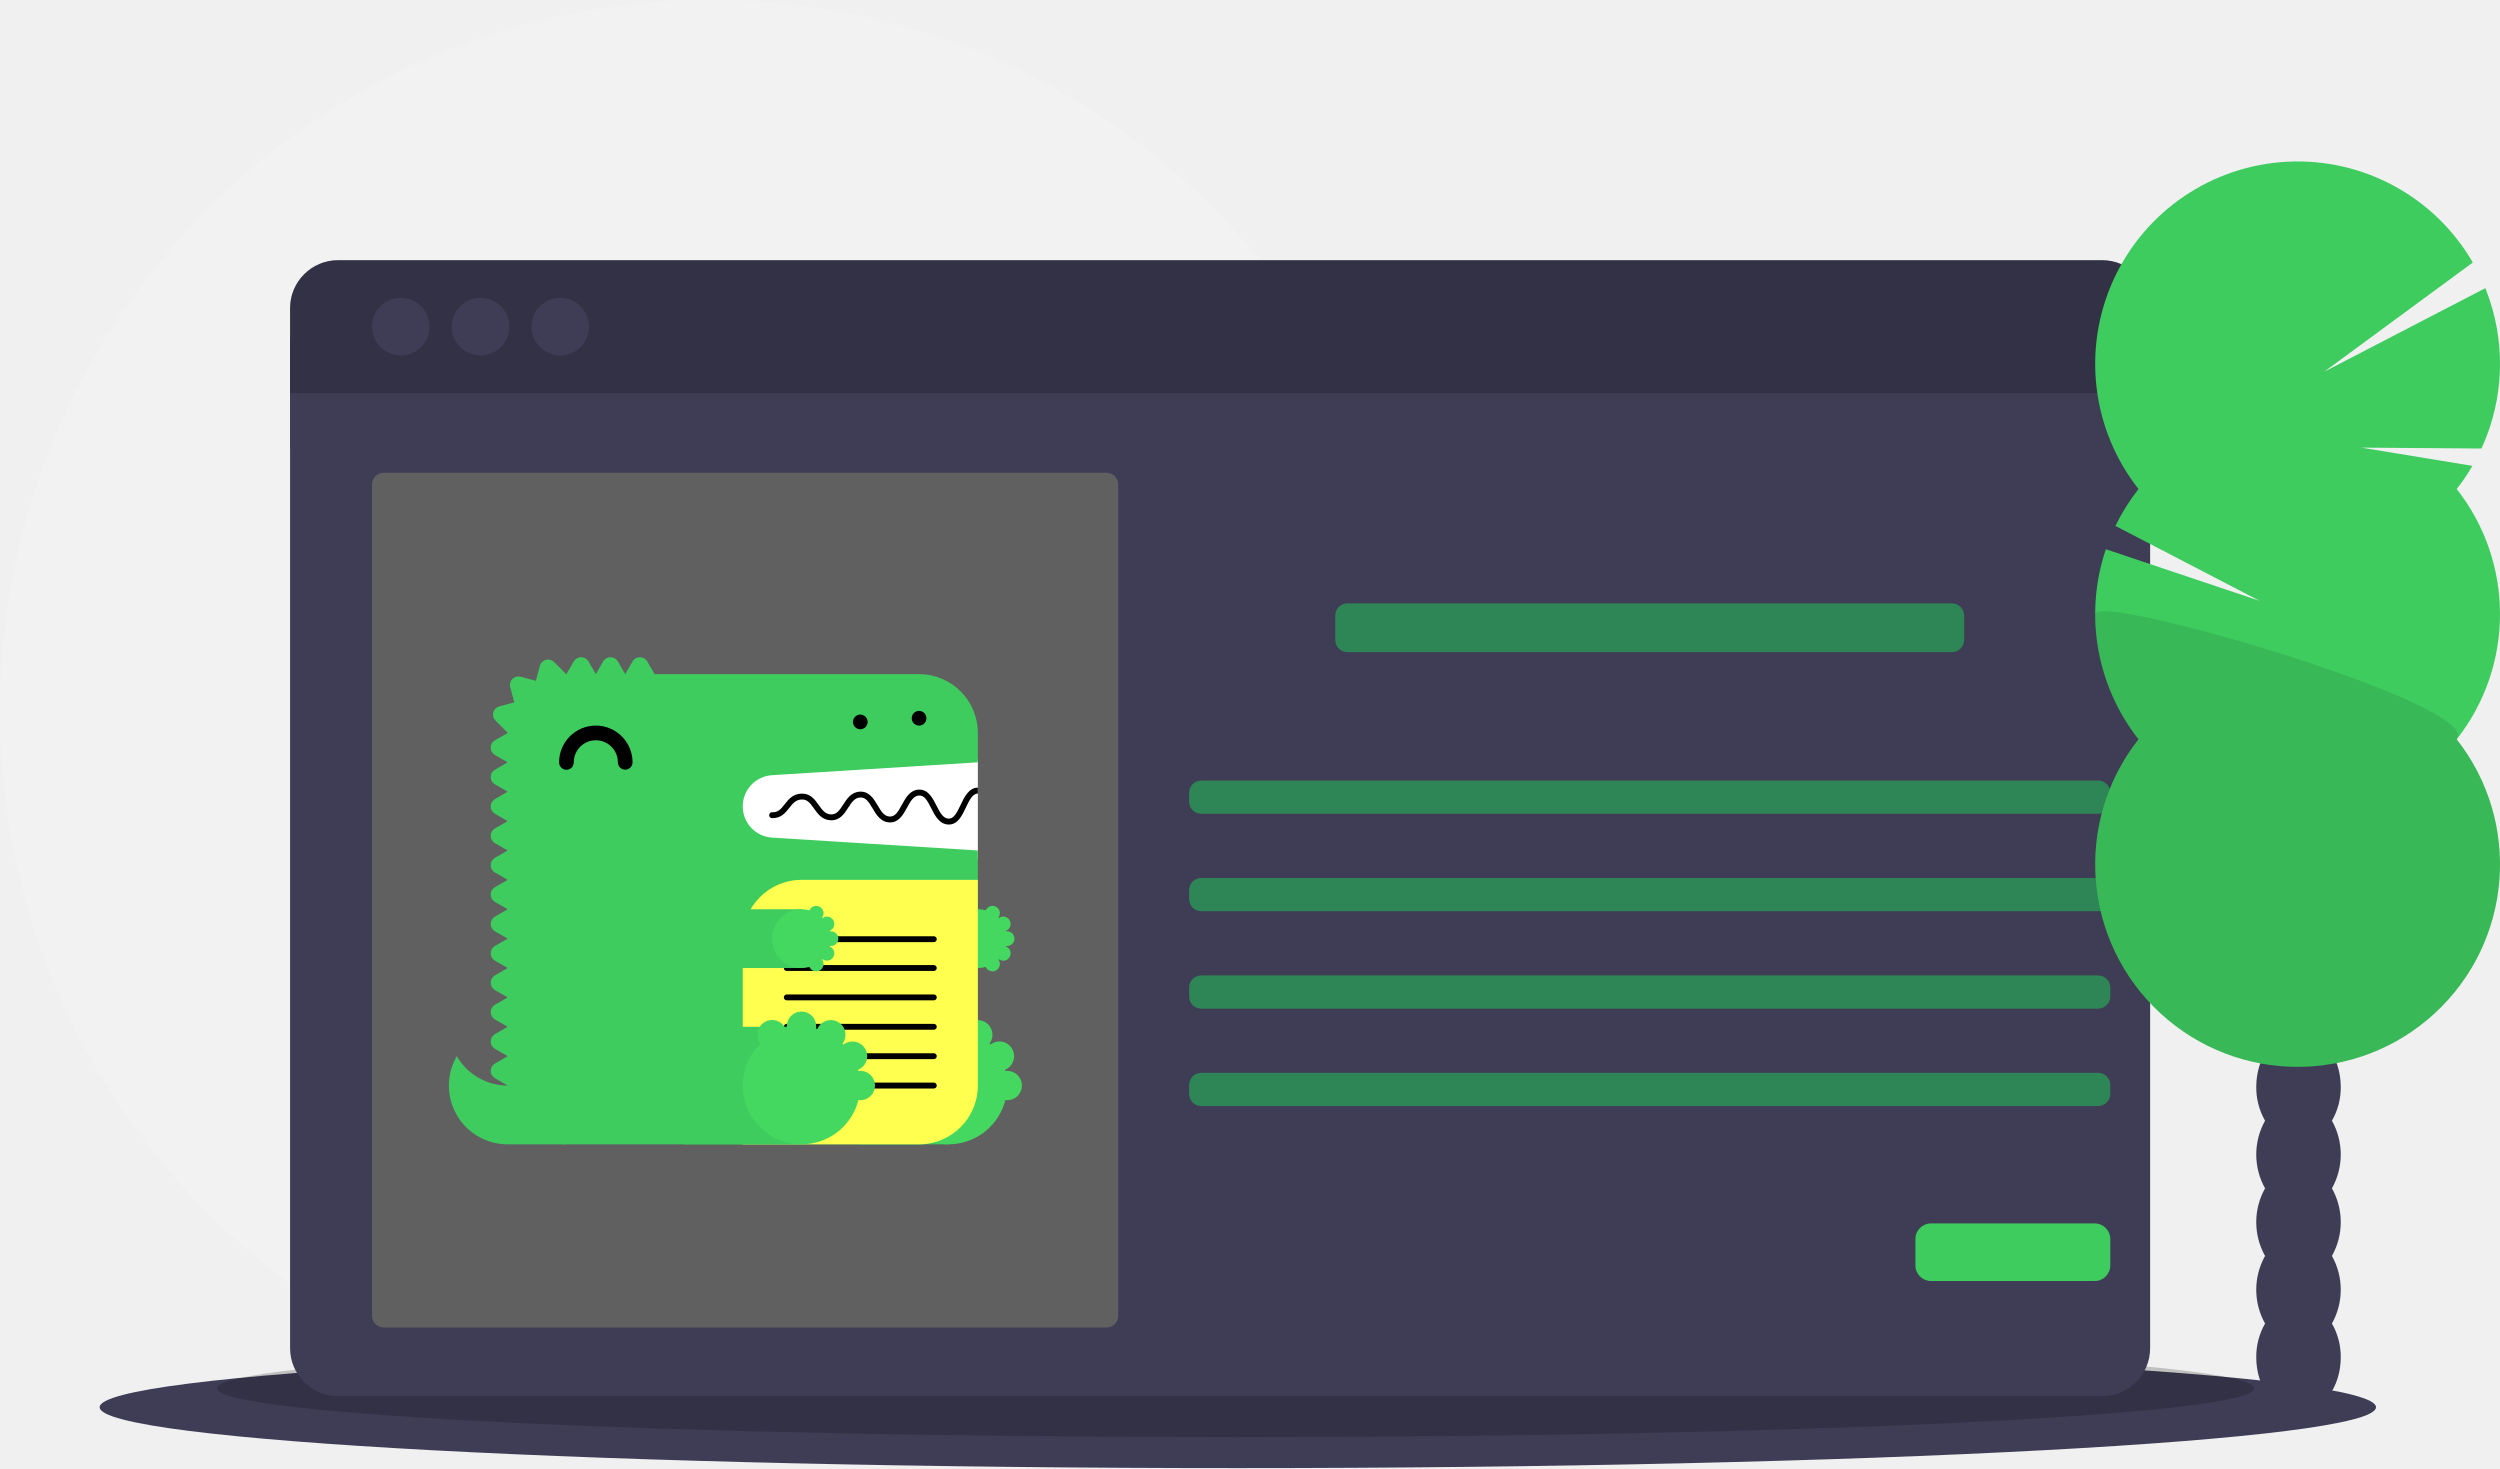
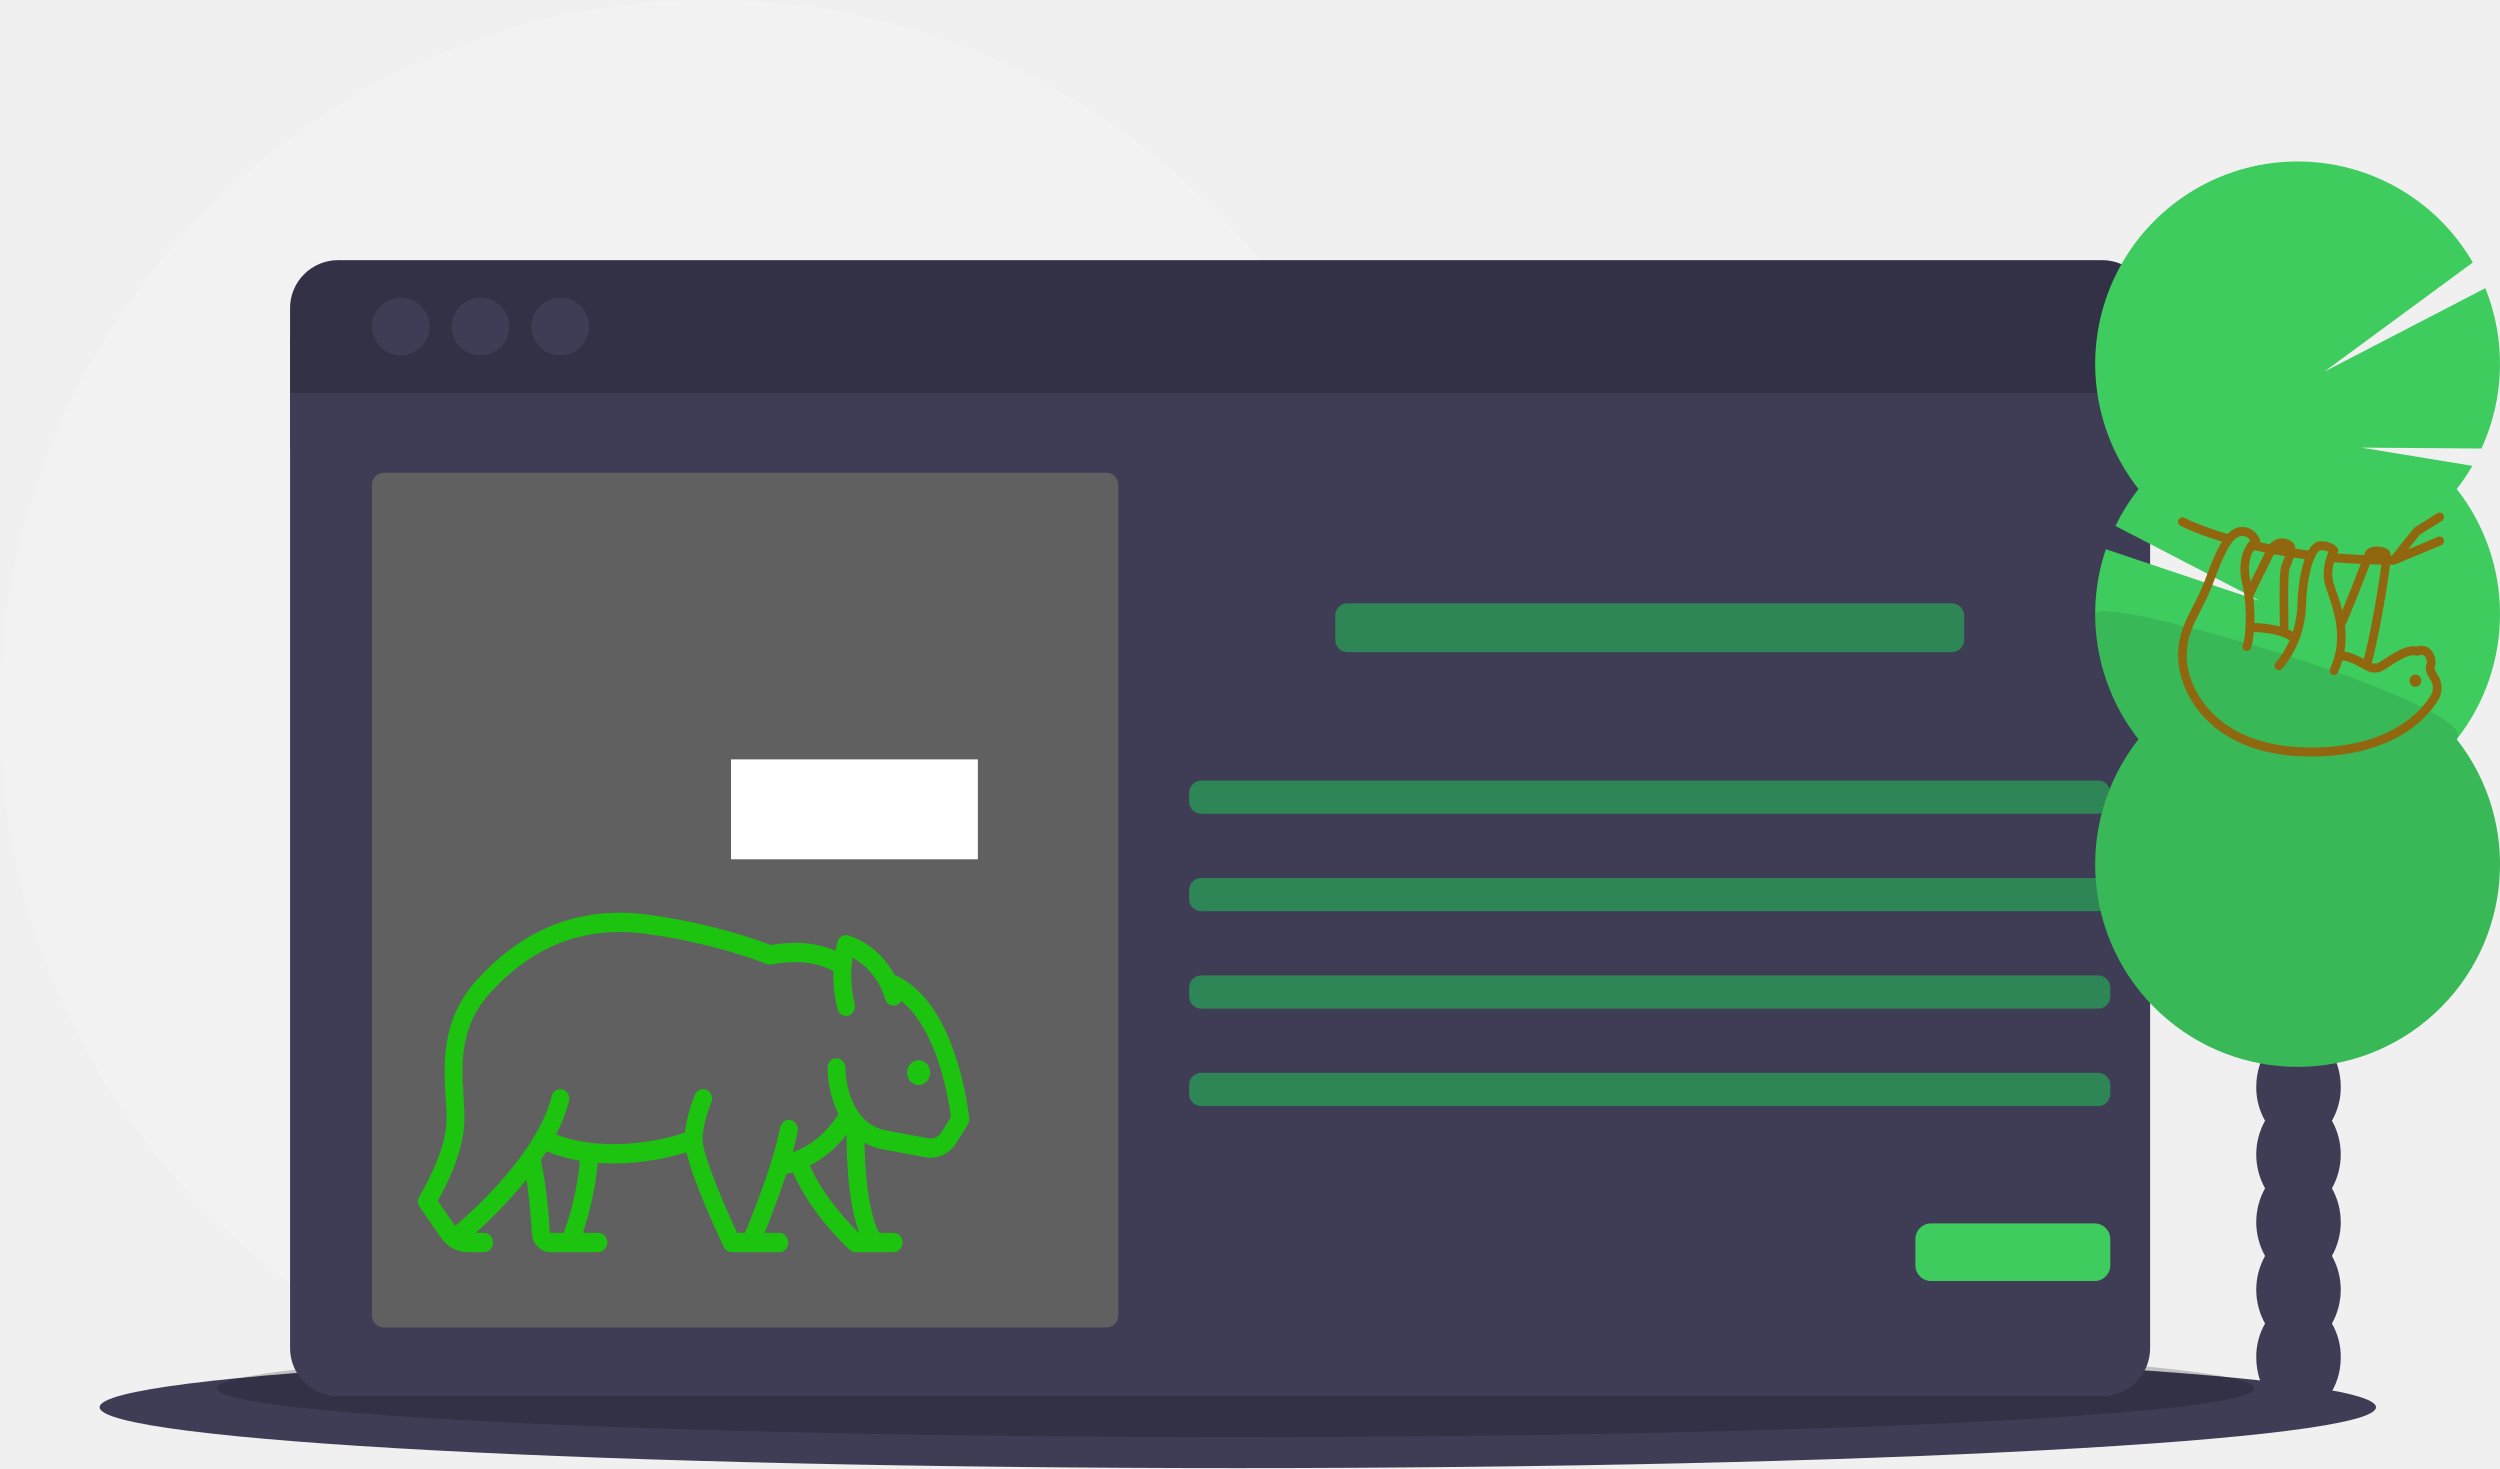
- <svg xmlns="http://www.w3.org/2000/svg" width="1129" height="663" viewBox="0 0 1129 663">
-   <circle cx="321" cy="321" r="321" fill="#f2f2f2" />
-   <ellipse cx="559" cy="635.5" rx="514" ry="27.5" fill="#3f3d56" />
-   <ellipse cx="558" cy="627" rx="460" ry="22" opacity="0.2" />
-   <rect x="131" y="152.5" width="840" height="50" fill="#3f3d56" />
-   <path d="M166.5,727.33A21.67,21.67,0,0,0,188.17,749H984.83A21.67,21.67,0,0,0,1006.5,727.33V296h-840Z" transform="translate(-35.5 -118.5)" fill="#3f3d56" />
-   <path d="M984.83,236H188.17A21.67,21.67,0,0,0,166.5,257.67V296h840V257.67A21.67,21.67,0,0,0,984.83,236Z" transform="translate(-35.5 -118.5)" fill="#3f3d56" />
-   <path d="M984.83,236H188.17A21.67,21.67,0,0,0,166.5,257.67V296h840V257.67A21.67,21.67,0,0,0,984.83,236Z" transform="translate(-35.5 -118.5)" opacity="0.2" />
-   <circle cx="181" cy="147.5" r="13" fill="#3f3d56" />
-   <circle cx="217" cy="147.5" r="13" fill="#3f3d56" />
-   <circle cx="253" cy="147.5" r="13" fill="#3f3d56" />
-   <rect x="168" y="213.5" width="337" height="386" rx="5.335" fill="#606060" />
-   <rect x="603" y="272.5" width="284" height="22" rx="5.476" fill="#2e8555" />
-   <rect x="537" y="352.5" width="416" height="15" rx="5.476" fill="#2e8555" />
-   <rect x="537" y="396.5" width="416" height="15" rx="5.476" fill="#2e8555" />
-   <rect x="537" y="440.5" width="416" height="15" rx="5.476" fill="#2e8555" />
-   <rect x="537" y="484.5" width="416" height="15" rx="5.476" fill="#2e8555" />
-   <rect x="865" y="552.5" width="88" height="26" rx="7.028" fill="#3ecc5f" />
-   <path d="M1088.603,624.616a30.114,30.114,0,0,0,3.983-15.266c0-13.797-8.544-24.981-19.083-24.981s-19.083,11.184-19.083,24.981a30.114,30.114,0,0,0,3.983,15.266,31.248,31.248,0,0,0,0,30.532,31.248,31.248,0,0,0,0,30.532,31.248,31.248,0,0,0,0,30.532,30.114,30.114,0,0,0-3.983,15.266c0,13.797,8.544,24.981,19.083,24.981s19.083-11.184,19.083-24.981a30.114,30.114,0,0,0-3.983-15.266,31.248,31.248,0,0,0,0-30.532,31.248,31.248,0,0,0,0-30.532,31.248,31.248,0,0,0,0-30.532Z" transform="translate(-35.5 -118.5)" fill="#3f3d56" />
-   <ellipse cx="1038.003" cy="460.318" rx="19.083" ry="24.981" fill="#3f3d56" />
-   <ellipse cx="1038.003" cy="429.786" rx="19.083" ry="24.981" fill="#3f3d56" />
-   <path d="M1144.939,339.345a91.611,91.611,0,0,0,7.107-10.461l-50.141-8.235,54.229.403a91.566,91.566,0,0,0,1.746-72.426l-72.754,37.741,67.097-49.321a91.413,91.413,0,1,0-150.971,102.298,91.458,91.458,0,0,0-10.425,16.669l65.087,33.814-69.4-23.292a91.46,91.46,0,0,0,14.738,85.837,91.406,91.406,0,1,0,143.689,0,91.418,91.418,0,0,0,0-113.029Z" transform="translate(-35.5 -118.5)" fill="#3ecc5f" fill-rule="evenodd" />
-   <path d="M981.688,395.859a91.013,91.013,0,0,0,19.561,56.514,91.406,91.406,0,1,0,143.689,0C1157.19,436.821,981.688,385.6,981.688,395.859Z" transform="translate(-35.5 -118.5)" opacity="0.1" />
-   <path d="M365.62,461.436H477.094v45.12H365.62Z" transform="translate(-35.5 -118.5)" fill="#fff" fill-rule="evenodd" />
-   <path d="M264.763,608.741a26.509,26.509,0,0,1-22.962-13.271,26.51,26.51,0,0,0,22.962,39.812H291.304V608.741Z" transform="translate(-35.5 -118.5)" fill="#3ecc5f" fill-rule="evenodd" />
-   <path d="M384.172,468.571l92.922-5.807V449.493a26.541,26.541,0,0,0-26.541-26.541H331.116l-3.318-5.746a3.83,3.83,0,0,0-6.635,0l-3.318,5.746-3.318-5.746a3.83,3.83,0,0,0-6.635,0l-3.318,5.746L301.257,417.205a3.83,3.83,0,0,0-6.635,0L291.304,422.951c-.029,0-.056.004-.086.004l-5.497-5.495a3.829,3.829,0,0,0-6.407,1.717l-1.817,6.773L270.607,424.103a3.83,3.83,0,0,0-4.691,4.693l1.845,6.891-6.771,1.814a3.832,3.832,0,0,0-1.72,6.41l5.497,5.497c0,.028-.004.056-.004.085l-5.746,3.318a3.83,3.83,0,0,0,0,6.635l5.746,3.318L259.016,466.081a3.83,3.83,0,0,0,0,6.635l5.746,3.318-5.746,3.318a3.83,3.83,0,0,0,0,6.635l5.746,3.318-5.746,3.318a3.83,3.83,0,0,0,0,6.635l5.746,3.318-5.746,3.318a3.83,3.83,0,0,0,0,6.635l5.746,3.318-5.746,3.318a3.83,3.83,0,0,0,0,6.635l5.746,3.318-5.746,3.318a3.83,3.83,0,0,0,0,6.635l5.746,3.318-5.746,3.318a3.83,3.83,0,0,0,0,6.635l5.746,3.318L259.016,558.976a3.83,3.83,0,0,0,0,6.635l5.746,3.318-5.746,3.318a3.83,3.83,0,0,0,0,6.635l5.746,3.318-5.746,3.318a3.83,3.83,0,0,0,0,6.635l5.746,3.318-5.746,3.318a3.83,3.83,0,0,0,0,6.635l5.746,3.318A26.541,26.541,0,0,0,291.304,635.283H450.553A26.541,26.541,0,0,0,477.094,608.741V502.575l-92.922-5.807a14.126,14.126,0,0,1,0-28.198" transform="translate(-35.5 -118.5)" fill="#3ecc5f" fill-rule="evenodd" />
-   <path d="M424.011,635.283h39.812V582.2H424.011Z" transform="translate(-35.5 -118.5)" fill="#3ecc5f" fill-rule="evenodd" />
-   <path d="M490.365,602.106a6.602,6.602,0,0,0-.848.085c-.05-.199-.098-.399-.154-.599A6.627,6.627,0,1,0,482.806,590.21q-.22-.225-.445-.446a6.624,6.624,0,1,0-11.397-6.564c-.196-.056-.394-.102-.591-.153a6.64,6.64,0,1,0-13.101,0c-.196.05-.394.097-.591.153a6.628,6.628,0,1,0-11.397,6.564,26.528,26.528,0,1,0,44.231,25.528,6.621,6.621,0,1,0,.848-13.186" transform="translate(-35.5 -118.5)" fill="#44d860" fill-rule="evenodd" />
-   <path d="M437.282,555.658H477.094V529.117H437.282Z" transform="translate(-35.5 -118.5)" fill="#3ecc5f" fill-rule="evenodd" />
-   <path d="M490.365,545.705a3.318,3.318,0,0,0,0-6.635,3.411,3.411,0,0,0-.423.042c-.027-.1-.049-.199-.077-.299a3.319,3.319,0,0,0-1.278-6.379,3.282,3.282,0,0,0-2.001.687q-.109-.113-.223-.223a3.282,3.282,0,0,0,.671-1.983,3.318,3.318,0,0,0-6.37-1.299,13.271,13.271,0,1,0,0,25.541,3.318,3.318,0,0,0,6.37-1.299,3.282,3.282,0,0,0-.671-1.983q.113-.109.223-.223a3.282,3.282,0,0,0,2.001.687,3.318,3.318,0,0,0,1.278-6.379c.028-.098.05-.199.077-.299a3.413,3.413,0,0,0,.423.042" transform="translate(-35.5 -118.5)" fill="#44d860" fill-rule="evenodd" />
-   <path d="M317.845,466.081a3.318,3.318,0,0,1-3.318-3.318,9.953,9.953,0,1,0-19.906,0,3.318,3.318,0,1,1-6.635,0,16.588,16.588,0,1,1,33.177,0,3.318,3.318,0,0,1-3.318,3.318" transform="translate(-35.5 -118.5)" fill-rule="evenodd" />
-   <path d="M370.928,635.283h79.624A26.541,26.541,0,0,0,477.094,608.741v-92.895H397.47a26.541,26.541,0,0,0-26.541,26.541Z" transform="translate(-35.5 -118.5)" fill="#ffff50" fill-rule="evenodd" />
-   <path d="M457.214,556.985H390.808a1.327,1.327,0,0,1,0-2.654h66.407a1.327,1.327,0,0,1,0,2.654m0,26.541H390.808a1.327,1.327,0,1,1,0-2.654h66.407a1.327,1.327,0,0,1,0,2.654m0,26.541H390.808a1.327,1.327,0,1,1,0-2.654h66.407a1.327,1.327,0,0,1,0,2.654m0-66.107H390.808a1.327,1.327,0,0,1,0-2.654h66.407a1.327,1.327,0,0,1,0,2.654m0,26.295H390.808a1.327,1.327,0,0,1,0-2.654h66.407a1.327,1.327,0,0,1,0,2.654m0,26.541H390.808a1.327,1.327,0,0,1,0-2.654h66.407a1.327,1.327,0,0,1,0,2.654M477.094,474.191c-.016,0-.029-.008-.045-.007-4.101.139-6.041,4.241-7.753,7.86-1.786,3.782-3.168,6.241-5.432,6.167-2.507-.09-3.94-2.922-5.458-5.919-1.744-3.442-3.734-7.347-7.913-7.201-4.042.138-5.989,3.708-7.706,6.857-1.827,3.355-3.071,5.395-5.469,5.3-2.557-.093-3.916-2.395-5.489-5.06-1.753-2.967-3.78-6.304-7.878-6.189-3.973.137-5.925,3.165-7.648,5.839-1.822,2.827-3.099,4.549-5.527,4.447-2.618-.093-3.971-2.004-5.535-4.216-1.757-2.486-3.737-5.299-7.823-5.162-3.886.133-5.838,2.614-7.559,4.801-1.635,2.076-2.912,3.718-5.612,3.615a1.328,1.328,0,1,0-.096,2.654c4.004.134,6.032-2.389,7.793-4.628,1.562-1.985,2.91-3.699,5.564-3.789,2.556-.109,3.754,1.48,5.567,4.041,1.721,2.434,3.675,5.194,7.605,5.336,4.118.138,6.099-2.939,7.854-5.663,1.569-2.434,2.922-4.535,5.507-4.624,2.379-.089,3.675,1.792,5.501,4.885,1.721,2.916,3.671,6.219,7.68,6.365,4.147.143,6.15-3.477,7.895-6.682,1.512-2.771,2.938-5.388,5.466-5.476,2.379-.056,3.62,2.117,5.456,5.746,1.715,3.388,3.659,7.226,7.73,7.373l.224.004c4.066,0,5.996-4.081,7.704-7.689,1.512-3.198,2.942-6.211,5.397-6.334Z" transform="translate(-35.5 -118.5)" fill-rule="evenodd" />
-   <path d="M344.387,635.283h53.083V582.2H344.387Z" transform="translate(-35.5 -118.5)" fill="#3ecc5f" fill-rule="evenodd" />
-   <path d="M424.011,602.106a6.602,6.602,0,0,0-.848.085c-.05-.199-.098-.399-.154-.599A6.627,6.627,0,1,0,416.452,590.21q-.22-.225-.445-.446a6.624,6.624,0,1,0-11.397-6.564c-.196-.056-.394-.102-.591-.153a6.64,6.64,0,1,0-13.101,0c-.196.05-.394.097-.591.153a6.628,6.628,0,1,0-11.397,6.564,26.528,26.528,0,1,0,44.231,25.528,6.621,6.621,0,1,0,.848-13.186" transform="translate(-35.5 -118.5)" fill="#44d860" fill-rule="evenodd" />
-   <path d="M344.387,555.658h53.083V529.117H344.387Z" transform="translate(-35.5 -118.5)" fill="#3ecc5f" fill-rule="evenodd" />
-   <path d="M410.74,545.705a3.318,3.318,0,1,0,0-6.635,3.411,3.411,0,0,0-.423.042c-.027-.1-.049-.199-.077-.299a3.319,3.319,0,0,0-1.278-6.379,3.282,3.282,0,0,0-2.001.687q-.109-.113-.223-.223a3.282,3.282,0,0,0,.671-1.983,3.318,3.318,0,0,0-6.37-1.299,13.271,13.271,0,1,0,0,25.541,3.318,3.318,0,0,0,6.37-1.299,3.282,3.282,0,0,0-.671-1.983q.113-.109.223-.223a3.282,3.282,0,0,0,2.001.687,3.318,3.318,0,0,0,1.278-6.379c.028-.098.05-.199.077-.299a3.413,3.413,0,0,0,.423.042" transform="translate(-35.5 -118.5)" fill="#44d860" fill-rule="evenodd" />
-   <path d="M424.011,447.834a3.603,3.603,0,0,1-.65-.066,3.344,3.344,0,0,1-.624-.186,3.447,3.447,0,0,1-.572-.305,5.027,5.027,0,0,1-.504-.411,3.887,3.887,0,0,1-.41-.504,3.275,3.275,0,0,1-.557-1.845,3.602,3.602,0,0,1,.066-.65,3.826,3.826,0,0,1,.184-.624,3.489,3.489,0,0,1,.307-.571,3.197,3.197,0,0,1,.914-.916,3.447,3.447,0,0,1,.572-.305,3.344,3.344,0,0,1,.624-.186,3.069,3.069,0,0,1,1.301,0,3.223,3.223,0,0,1,1.194.491,5.028,5.028,0,0,1,.504.411,4.88,4.88,0,0,1,.411.504,3.382,3.382,0,0,1,.305.571,3.478,3.478,0,0,1,.252,1.274A3.364,3.364,0,0,1,426.36,446.865a5.027,5.027,0,0,1-.504.411,3.306,3.306,0,0,1-1.845.557m26.541-1.659a3.388,3.388,0,0,1-2.35-.969,5.042,5.042,0,0,1-.41-.504,3.275,3.275,0,0,1-.557-1.845,3.387,3.387,0,0,1,.967-2.349,5.026,5.026,0,0,1,.504-.411,3.447,3.447,0,0,1,.572-.305,3.343,3.343,0,0,1,.624-.186,3.07,3.07,0,0,1,1.301,0,3.224,3.224,0,0,1,1.194.491,5.026,5.026,0,0,1,.504.411,3.388,3.388,0,0,1,.969,2.349,3.726,3.726,0,0,1-.066.65,3.374,3.374,0,0,1-.186.624,4.715,4.715,0,0,1-.305.571,4.88,4.88,0,0,1-.411.504,5.026,5.026,0,0,1-.504.411,3.305,3.305,0,0,1-1.845.557" transform="translate(-35.5 -118.5)" fill-rule="evenodd" />
+ <svg xmlns="http://www.w3.org/2000/svg" width="1129" height="663" viewBox="0 0 1129 663" version="1.1" id="svg5985">
+   <defs id="defs5989" />
+   <circle cx="321" cy="321" r="321" fill="#f2f2f2" id="circle5911" />
+   <ellipse cx="559" cy="635.5" rx="514" ry="27.5" fill="#3f3d56" id="ellipse5913" />
+   <ellipse cx="558" cy="627" rx="460" ry="22" opacity="0.2" id="ellipse5915" />
+   <rect x="131" y="152.5" width="840" height="50" fill="#3f3d56" id="rect5917" />
+   <path d="M166.5,727.33A21.67,21.67,0,0,0,188.17,749H984.83A21.67,21.67,0,0,0,1006.5,727.33V296h-840Z" transform="translate(-35.5 -118.5)" fill="#3f3d56" id="path5919" />
+   <path d="M984.83,236H188.17A21.67,21.67,0,0,0,166.5,257.67V296h840V257.67A21.67,21.67,0,0,0,984.83,236Z" transform="translate(-35.5 -118.5)" fill="#3f3d56" id="path5921" />
+   <path d="M984.83,236H188.17A21.67,21.67,0,0,0,166.5,257.67V296h840V257.67A21.67,21.67,0,0,0,984.83,236Z" transform="translate(-35.5 -118.5)" opacity="0.2" id="path5923" />
+   <circle cx="181" cy="147.5" r="13" fill="#3f3d56" id="circle5925" />
+   <circle cx="217" cy="147.5" r="13" fill="#3f3d56" id="circle5927" />
+   <circle cx="253" cy="147.5" r="13" fill="#3f3d56" id="circle5929" />
+   <rect x="168" y="213.5" width="337" height="386" rx="5.335" fill="#606060" id="rect5931" />
+   <rect x="603" y="272.5" width="284" height="22" rx="5.476" fill="#2e8555" id="rect5933" />
+   <rect x="537" y="352.5" width="416" height="15" rx="5.476" fill="#2e8555" id="rect5935" />
+   <rect x="537" y="396.5" width="416" height="15" rx="5.476" fill="#2e8555" id="rect5937" />
+   <rect x="537" y="440.5" width="416" height="15" rx="5.476" fill="#2e8555" id="rect5939" />
+   <rect x="537" y="484.5" width="416" height="15" rx="5.476" fill="#2e8555" id="rect5941" />
+   <rect x="865" y="552.5" width="88" height="26" rx="7.028" fill="#3ecc5f" id="rect5943" />
+   <path d="M1088.603,624.616a30.114,30.114,0,0,0,3.983-15.266c0-13.797-8.544-24.981-19.083-24.981s-19.083,11.184-19.083,24.981a30.114,30.114,0,0,0,3.983,15.266,31.248,31.248,0,0,0,0,30.532,31.248,31.248,0,0,0,0,30.532,31.248,31.248,0,0,0,0,30.532,30.114,30.114,0,0,0-3.983,15.266c0,13.797,8.544,24.981,19.083,24.981s19.083-11.184,19.083-24.981a30.114,30.114,0,0,0-3.983-15.266,31.248,31.248,0,0,0,0-30.532,31.248,31.248,0,0,0,0-30.532,31.248,31.248,0,0,0,0-30.532Z" transform="translate(-35.5 -118.5)" fill="#3f3d56" id="path5945" />
+   <ellipse cx="1038.003" cy="460.318" rx="19.083" ry="24.981" fill="#3f3d56" id="ellipse5947" />
+   <ellipse cx="1038.003" cy="429.786" rx="19.083" ry="24.981" fill="#3f3d56" id="ellipse5949" />
+   <path d="M1144.939,339.345a91.611,91.611,0,0,0,7.107-10.461l-50.141-8.235,54.229.403a91.566,91.566,0,0,0,1.746-72.426l-72.754,37.741,67.097-49.321a91.413,91.413,0,1,0-150.971,102.298,91.458,91.458,0,0,0-10.425,16.669l65.087,33.814-69.4-23.292a91.46,91.46,0,0,0,14.738,85.837,91.406,91.406,0,1,0,143.689,0,91.418,91.418,0,0,0,0-113.029Z" transform="translate(-35.5 -118.5)" fill="#3ecc5f" fill-rule="evenodd" id="path5951" />
+   <path d="M981.688,395.859a91.013,91.013,0,0,0,19.561,56.514,91.406,91.406,0,1,0,143.689,0C1157.19,436.821,981.688,385.6,981.688,395.859Z" transform="translate(-35.5 -118.5)" opacity="0.1" id="path5953" />
+   <path d="M365.62,461.436H477.094v45.12H365.62Z" transform="translate(-35.5 -118.5)" fill="#fff" fill-rule="evenodd" id="path5955" />
+   <path d="m 264.763,608.741 a 26.509,26.509 0 0 1 -22.962,-13.271 26.51,26.51 0 0 0 22.962,39.812 H 291.304 v -26.541 z" transform="translate(-35.5,-118.5)" fill="#3ecc5f" fill-rule="evenodd" id="path5957" style="display:none" />
+   <path d="m 384.172,468.571 92.922,-5.807 V 449.493 A 26.541,26.541 0 0 0 450.553,422.951 H 331.116 l -3.318,-5.746 a 3.83,3.83 0 0 0 -6.635,0 l -3.318,5.746 -3.318,-5.746 a 3.83,3.83 0 0 0 -6.635,0 l -3.318,5.746 -3.318,-5.746 a 3.83,3.83 0 0 0 -6.635,0 l -3.318,5.746 c -0.029,0 -0.056,0.004 -0.086,0.004 l -5.497,-5.495 a 3.829,3.829 0 0 0 -6.407,1.717 l -1.817,6.773 -6.89,-1.847 a 3.83,3.83 0 0 0 -4.691,4.693 l 1.845,6.891 -6.771,1.814 a 3.832,3.832 0 0 0 -1.72,6.41 l 5.497,5.497 c 0,0.028 -0.004,0.056 -0.004,0.085 l -5.746,3.318 a 3.83,3.83 0 0 0 0,6.635 l 5.746,3.318 -5.746,3.318 a 3.83,3.83 0 0 0 0,6.635 l 5.746,3.318 -5.746,3.318 a 3.83,3.83 0 0 0 0,6.635 l 5.746,3.318 -5.746,3.318 a 3.83,3.83 0 0 0 0,6.635 l 5.746,3.318 -5.746,3.318 a 3.83,3.83 0 0 0 0,6.635 l 5.746,3.318 -5.746,3.318 a 3.83,3.83 0 0 0 0,6.635 l 5.746,3.318 -5.746,3.318 a 3.83,3.83 0 0 0 0,6.635 l 5.746,3.318 -5.746,3.318 a 3.83,3.83 0 0 0 0,6.635 l 5.746,3.318 -5.746,3.318 a 3.83,3.83 0 0 0 0,6.635 l 5.746,3.318 -5.746,3.318 a 3.83,3.83 0 0 0 0,6.635 l 5.746,3.318 -5.746,3.318 a 3.83,3.83 0 0 0 0,6.635 l 5.746,3.318 -5.746,3.318 a 3.83,3.83 0 0 0 0,6.635 l 5.746,3.318 a 26.541,26.541 0 0 0 26.541,26.541 H 450.553 A 26.541,26.541 0 0 0 477.094,608.741 V 502.575 l -92.922,-5.807 a 14.126,14.126 0 0 1 0,-28.198" transform="translate(-35.5,-118.5)" fill="#3ecc5f" fill-rule="evenodd" id="path5959" style="display:none" />
+   <path d="m 424.011,635.283 h 39.812 v -53.083 h -39.812 z" transform="translate(-35.5,-118.5)" fill="#3ecc5f" fill-rule="evenodd" id="path5961" style="display:none" />
+   <path d="m 490.365,602.106 a 6.602,6.602 0 0 0 -0.848,0.085 c -0.05,-0.199 -0.098,-0.399 -0.154,-0.599 A 6.627,6.627 0 1 0 482.806,590.21 q -0.22,-0.225 -0.445,-0.446 a 6.624,6.624 0 1 0 -11.397,-6.564 c -0.196,-0.056 -0.394,-0.102 -0.591,-0.153 a 6.64,6.64 0 1 0 -13.101,0 c -0.196,0.05 -0.394,0.097 -0.591,0.153 a 6.628,6.628 0 1 0 -11.397,6.564 26.528,26.528 0 1 0 44.231,25.528 6.621,6.621 0 1 0 0.848,-13.186" transform="translate(-35.5,-118.5)" fill="#44d860" fill-rule="evenodd" id="path5963" style="display:none" />
+   <path d="M 437.282,555.658 H 477.094 v -26.541 h -39.812 z" transform="translate(-35.5,-118.5)" fill="#3ecc5f" fill-rule="evenodd" id="path5965" style="display:none" />
+   <path d="m 490.365,545.705 a 3.318,3.318 0 0 0 0,-6.635 3.411,3.411 0 0 0 -0.423,0.043 c -0.026,-0.1 -0.049,-0.199 -0.077,-0.299 a 3.319,3.319 0 0 0 -1.278,-6.379 3.282,3.282 0 0 0 -2.001,0.687 q -0.109,-0.113 -0.223,-0.223 a 3.282,3.282 0 0 0 0.671,-1.983 3.318,3.318 0 0 0 -6.37,-1.299 13.271,13.271 0 1 0 0,25.541 3.318,3.318 0 0 0 6.37,-1.299 3.282,3.282 0 0 0 -0.671,-1.983 q 0.113,-0.109 0.223,-0.223 a 3.282,3.282 0 0 0 2.001,0.687 3.318,3.318 0 0 0 1.278,-6.379 c 0.028,-0.098 0.05,-0.199 0.077,-0.299 a 3.413,3.413 0 0 0 0.423,0.043" transform="translate(-35.5,-118.5)" fill="#44d860" fill-rule="evenodd" id="path5967" style="display:none" />
+   <path d="m 317.845,466.081 a 3.318,3.318 0 0 1 -3.318,-3.318 9.953,9.953 0 1 0 -19.906,0 3.318,3.318 0 1 1 -6.635,0 16.588,16.588 0 1 1 33.177,0 3.318,3.318 0 0 1 -3.318,3.318" transform="translate(-35.5,-118.5)" fill-rule="evenodd" id="path5969" style="display:none" />
+   <path d="m 370.928,635.283 h 79.624 A 26.541,26.541 0 0 0 477.094,608.741 v -92.895 h -79.624 a 26.541,26.541 0 0 0 -26.541,26.541 z" transform="translate(-35.5,-118.5)" fill="#ffff50" fill-rule="evenodd" id="path5971" style="display:none" />
+   <path d="m 457.214,556.985 h -66.407 a 1.327,1.327 0 0 1 0,-2.654 h 66.407 a 1.327,1.327 0 0 1 0,2.654 m 0,26.541 h -66.407 a 1.327,1.327 0 1 1 0,-2.654 h 66.407 a 1.327,1.327 0 0 1 0,2.654 m 0,26.541 h -66.407 a 1.327,1.327 0 1 1 0,-2.654 h 66.407 a 1.327,1.327 0 0 1 0,2.654 m 0,-66.107 h -66.407 a 1.327,1.327 0 0 1 0,-2.654 h 66.407 a 1.327,1.327 0 0 1 0,2.654 m 0,26.295 h -66.407 a 1.327,1.327 0 0 1 0,-2.654 h 66.407 a 1.327,1.327 0 0 1 0,2.654 m 0,26.541 h -66.407 a 1.327,1.327 0 0 1 0,-2.654 h 66.407 a 1.327,1.327 0 0 1 0,2.654 M 477.094,474.191 c -0.016,0 -0.029,-0.008 -0.045,-0.007 -4.101,0.139 -6.041,4.241 -7.753,7.86 -1.786,3.782 -3.168,6.241 -5.432,6.167 -2.507,-0.09 -3.94,-2.922 -5.458,-5.919 -1.744,-3.442 -3.734,-7.347 -7.913,-7.201 -4.042,0.138 -5.989,3.708 -7.706,6.857 -1.827,3.355 -3.071,5.395 -5.469,5.3 -2.557,-0.093 -3.916,-2.395 -5.489,-5.06 -1.753,-2.967 -3.78,-6.304 -7.878,-6.189 -3.973,0.137 -5.925,3.165 -7.648,5.839 -1.822,2.827 -3.099,4.549 -5.527,4.447 -2.618,-0.093 -3.971,-2.004 -5.535,-4.216 -1.757,-2.486 -3.737,-5.299 -7.823,-5.162 -3.886,0.133 -5.838,2.614 -7.559,4.801 -1.635,2.076 -2.912,3.718 -5.612,3.615 a 1.328,1.328 0 1 0 -0.096,2.654 c 4.004,0.134 6.032,-2.389 7.793,-4.628 1.562,-1.985 2.91,-3.699 5.564,-3.789 2.556,-0.109 3.754,1.48 5.567,4.041 1.721,2.434 3.675,5.194 7.605,5.336 4.118,0.138 6.099,-2.939 7.854,-5.663 1.569,-2.434 2.922,-4.535 5.507,-4.624 2.379,-0.089 3.675,1.792 5.501,4.885 1.721,2.916 3.671,6.219 7.68,6.365 4.147,0.143 6.15,-3.477 7.895,-6.682 1.512,-2.771 2.938,-5.388 5.466,-5.476 2.379,-0.056 3.62,2.117 5.456,5.746 1.715,3.388 3.659,7.226 7.73,7.373 l 0.224,0.004 c 4.066,0 5.996,-4.081 7.704,-7.689 1.512,-3.198 2.942,-6.211 5.397,-6.334 z" transform="translate(-35.5,-118.5)" fill-rule="evenodd" id="path5973" style="display:none" />
+   <path d="m 344.387,635.283 h 53.083 v -53.083 h -53.083 z" transform="translate(-35.5,-118.5)" fill="#3ecc5f" fill-rule="evenodd" id="path5975" style="display:none" />
+   <path d="m 424.011,602.106 a 6.602,6.602 0 0 0 -0.848,0.085 c -0.05,-0.199 -0.098,-0.399 -0.154,-0.599 A 6.627,6.627 0 1 0 416.452,590.21 q -0.22,-0.225 -0.445,-0.446 a 6.624,6.624 0 1 0 -11.397,-6.564 c -0.196,-0.056 -0.394,-0.102 -0.591,-0.153 a 6.64,6.64 0 1 0 -13.101,0 c -0.196,0.05 -0.394,0.097 -0.591,0.153 a 6.628,6.628 0 1 0 -11.397,6.564 26.528,26.528 0 1 0 44.231,25.528 6.621,6.621 0 1 0 0.848,-13.186" transform="translate(-35.5,-118.5)" fill="#44d860" fill-rule="evenodd" id="path5977" style="display:none" />
+   <path d="m 344.387,555.658 h 53.083 v -26.541 h -53.083 z" transform="translate(-35.5,-118.5)" fill="#3ecc5f" fill-rule="evenodd" id="path5979" style="display:none" />
+   <path d="m 410.74,545.705 a 3.318,3.318 0 1 0 0,-6.635 3.411,3.411 0 0 0 -0.423,0.043 c -0.027,-0.1 -0.049,-0.199 -0.077,-0.299 a 3.319,3.319 0 0 0 -1.278,-6.379 3.282,3.282 0 0 0 -2.001,0.687 q -0.109,-0.113 -0.223,-0.223 a 3.282,3.282 0 0 0 0.671,-1.983 3.318,3.318 0 0 0 -6.37,-1.299 13.271,13.271 0 1 0 0,25.541 3.318,3.318 0 0 0 6.37,-1.299 3.282,3.282 0 0 0 -0.671,-1.983 q 0.113,-0.109 0.223,-0.223 a 3.282,3.282 0 0 0 2.001,0.687 3.318,3.318 0 0 0 1.278,-6.379 c 0.028,-0.098 0.05,-0.199 0.077,-0.299 a 3.413,3.413 0 0 0 0.423,0.043" transform="translate(-35.5,-118.5)" fill="#44d860" fill-rule="evenodd" id="path5981" style="display:none" />
+   <path d="m 424.011,447.834 a 3.603,3.603 0 0 1 -0.65,-0.066 3.344,3.344 0 0 1 -0.624,-0.186 3.447,3.447 0 0 1 -0.572,-0.305 5.027,5.027 0 0 1 -0.504,-0.411 3.887,3.887 0 0 1 -0.41,-0.504 3.275,3.275 0 0 1 -0.557,-1.845 3.602,3.602 0 0 1 0.066,-0.65 3.826,3.826 0 0 1 0.184,-0.624 3.489,3.489 0 0 1 0.307,-0.571 3.197,3.197 0 0 1 0.914,-0.916 3.447,3.447 0 0 1 0.572,-0.305 3.344,3.344 0 0 1 0.624,-0.186 3.069,3.069 0 0 1 1.301,0 3.223,3.223 0 0 1 1.194,0.491 5.028,5.028 0 0 1 0.504,0.411 4.88,4.88 0 0 1 0.411,0.504 3.382,3.382 0 0 1 0.305,0.571 3.478,3.478 0 0 1 0.252,1.274 3.364,3.364 0 0 1 -0.969,2.349 5.027,5.027 0 0 1 -0.504,0.411 3.306,3.306 0 0 1 -1.845,0.557 m 26.541,-1.659 a 3.388,3.388 0 0 1 -2.35,-0.969 5.042,5.042 0 0 1 -0.41,-0.504 3.275,3.275 0 0 1 -0.557,-1.845 3.387,3.387 0 0 1 0.967,-2.349 5.026,5.026 0 0 1 0.504,-0.411 3.447,3.447 0 0 1 0.572,-0.305 3.343,3.343 0 0 1 0.624,-0.186 3.07,3.07 0 0 1 1.301,0 3.224,3.224 0 0 1 1.194,0.491 5.026,5.026 0 0 1 0.504,0.411 3.388,3.388 0 0 1 0.969,2.349 3.726,3.726 0 0 1 -0.066,0.65 3.374,3.374 0 0 1 -0.186,0.624 4.715,4.715 0 0 1 -0.305,0.571 4.88,4.88 0 0 1 -0.411,0.504 5.026,5.026 0 0 1 -0.504,0.411 3.305,3.305 0 0 1 -1.845,0.557" transform="translate(-35.5,-118.5)" fill-rule="evenodd" id="path5983" style="display:none" />
+   <g style="fill:#90670e;fill-opacity:1" id="g1459" transform="matrix(0.234595,0,0,0.2448157,983.6069,223.8782)">
+     <g id="g1440" style="fill:#90670e;fill-opacity:1">
+       <g id="g1438" style="fill:#90670e;fill-opacity:1">
+         <path d="m 456.982,329.814 c -6.25,0 -11.335,5.085 -11.335,11.335 0,6.251 5.085,11.335 11.335,11.335 6.25,0 11.335,-5.085 11.335,-11.335 0,-6.25 -5.085,-11.335 -11.335,-11.335 z" id="path1436" style="fill:#90670e;fill-opacity:1" />
+       </g>
+     </g>
+     <g id="g1446" style="fill:#90670e;fill-opacity:1">
+       <g id="g1444" style="fill:#90670e;fill-opacity:1">
+         <path d="m 392.885,219.305 c 2.294,-11.936 11.799,-62.235 15.013,-92.169 2.447,0.012 4.89,0.036 7.34,0.036 1.055,0 2.1,-0.201 3.08,-0.593 l 88.466,-35.386 c 4.253,-1.702 6.322,-6.528 4.621,-10.781 -1.702,-4.254 -6.531,-6.321 -10.781,-4.621 l -57.706,23.083 22.574,-27.052 42.475,-25.449 c 3.93,-2.354 5.206,-7.448 2.852,-11.377 -2.354,-3.931 -7.45,-5.205 -11.377,-2.852 l -43.68,26.171 c -0.798,0.479 -1.509,1.086 -2.105,1.8 l -42.106,50.455 c -0.867,-0.002 -1.731,-0.012 -2.596,-0.015 -0.011,-0.589 -0.032,-1.148 -0.065,-1.66 -0.126,-1.944 -0.422,-6.498 -4.076,-9.308 -6.429,-4.947 -21.266,-7.904 -33.107,-4.42 -7.67,2.256 -10.667,6.609 -11.829,9.863 -0.258,0.721 -0.844,2.251 -1.699,4.434 -17.367,-0.679 -34.534,-1.674 -51.421,-2.971 0.333,-0.612 0.54,-0.964 0.556,-0.992 1.786,-2.928 1.585,-6.656 -0.508,-9.375 -1.023,-1.328 -10.636,-12.98 -33.431,-12.077 -8.391,0.323 -15.834,6.012 -22.255,16.95 -8.549,-1.037 -17.042,-2.152 -25.459,-3.358 -0.209,-5.54 -2.233,-10.285 -7.286,-13.443 -8.256,-5.16 -18.301,-6.8 -26.868,-4.392 -4.301,1.21 -9.827,3.891 -14.889,9.701 -6.328,-1.196 -12.6,-2.437 -18.805,-3.73 0.506,-1.766 0.428,-3.699 -0.323,-5.492 -0.389,-0.931 -9.827,-22.782 -34.189,-22.782 -10.353,0 -19.393,4.526 -27.782,13.09 C 40.903,55.154 12.395,40.886 12.047,40.711 7.968,38.641 2.975,40.269 0.901,44.351 c -2.075,4.084 -0.446,9.077 3.638,11.15 1.18,0.599 27.835,14 79.917,29.18 -10.398,15.926 -20.185,38.468 -30.839,66.651 -8.029,21.241 -16.824,37.602 -25.329,53.426 -15.179,28.238 -28.286,52.626 -28.286,91.053 0,30.768 14.089,77.46 53.631,116.227 21.395,20.976 47.964,37.469 78.971,49.02 35.582,13.255 77.098,19.977 123.395,19.977 66.897,0 124.177,-12.635 170.248,-37.555 43.497,-23.527 65.504,-52.065 74.754,-66.983 8.666,-13.98 8.188,-31.963 -1.218,-45.813 -6.527,-9.613 -6.264,-13.391 -6.217,-13.761 4.4,-9.551 1.603,-23.617 -6.389,-32.073 -7.172,-7.587 -17.231,-9.923 -27.944,-6.597 -19.078,-4.339 -46.133,12.865 -68.101,26.839 l -2.893,1.838 c -4.658,2.954 -10.432,3.522 -15.615,1.669 1.653,-4.954 3.843,-12.86 6.91,-25.85 4.017,-17.016 8.759,-39.548 13.351,-63.444 z M 300.196,122.62 c 16.899,1.367 34.089,2.427 51.483,3.179 -9.479,23.599 -25.002,61.592 -35.613,86.052 -3.486,-13.442 -7.763,-25.374 -11.326,-35.313 -2.163,-6.034 -4.032,-11.246 -5.416,-15.825 -4.208,-13.916 -2.187,-27.751 0.872,-38.093 z m -85.705,12.057 c 0.717,-1.793 1.519,-3.709 2.352,-5.696 2.007,-4.79 4.155,-9.928 5.833,-15.009 7.009,1.008 14.069,1.953 21.17,2.846 -0.854,2.322 -1.684,4.762 -2.489,7.328 -6.577,20.987 -10.711,48.015 -11.342,74.154 -0.483,20.072 -4.042,37.609 -9.099,52.644 -2.71,-1.516 -5.522,-2.895 -8.414,-4.134 0.081,-5.166 -0.016,-13.54 -0.174,-25.901 -0.324,-25.424 -0.998,-78.33 2.163,-86.232 z M 184.534,107.84 c 7.081,1.264 14.239,2.455 21.443,3.598 -1.548,4.246 -3.309,8.452 -4.432,11.133 -0.869,2.075 -1.706,4.074 -2.455,5.945 -3.71,9.273 -4.037,38.462 -3.347,92.605 0.092,7.196 0.186,14.524 0.199,20.073 -18.343,-4.846 -37.119,-5.942 -49.074,-6.495 0.063,-1.985 0.1,-3.671 0.119,-4.929 0.232,-15.187 -0.56,-30.2 -2.229,-43.708 3.814,-8.739 15.988,-32.195 25.867,-51.228 5.347,-10.3 10.416,-20.068 13.909,-26.994 z m -38.545,-7.62 c 7.1,1.543 14.287,3.023 21.554,4.441 -3.239,6.343 -7.352,14.265 -11.642,22.532 -5.685,10.952 -11.462,22.083 -16.279,31.569 -4.856,-20.182 -3.902,-37.752 2.878,-52.238 1.114,-2.377 2.305,-4.465 3.489,-6.304 z m 251.132,220.719 2.914,-1.851 c 15.765,-10.025 45.111,-28.688 56.495,-24.369 1.944,0.738 4.092,0.718 6.021,-0.054 5.409,-2.165 9.521,-1.649 12.572,1.581 3.941,4.167 4.639,11.036 3.372,13.752 -3.51,7.523 -1.034,17.337 7.567,30.006 5.732,8.44 6.06,19.333 0.84,27.756 -8.379,13.516 -28.425,39.431 -68.544,61.131 -43.62,23.595 -98.246,35.558 -162.357,35.558 -44.314,0 -83.882,-6.371 -117.605,-18.934 C 109.582,434.781 84.97,419.533 65.248,400.195 29.373,365.022 16.591,323.212 16.591,295.811 c 0,-34.253 11.61,-55.853 26.31,-83.2 8.351,-15.538 17.817,-33.149 26.235,-55.412 22.315,-59.028 38.009,-83.105 54.168,-83.105 7.872,0 13.003,4.322 15.904,7.907 -9.804,10.383 -27.211,36.509 -15.085,83.196 9.946,38.292 6.469,97.493 0.609,109.211 -2.049,4.097 -0.389,9.079 3.709,11.127 4.098,2.051 9.08,0.388 11.128,-3.708 3.495,-6.991 5.349,-19.363 6.332,-30.567 15.805,0.734 48.184,2.71 68.884,15.309 -8.584,18.999 -19.094,32.791 -26.857,41.37 -3.073,3.397 -2.811,8.641 0.585,11.715 3.396,3.072 8.641,2.811 11.715,-0.585 16.68,-18.436 44.886,-58.589 46.375,-120.371 0.594,-24.655 4.453,-50.021 10.587,-69.593 7.244,-23.109 14.602,-28.393 16.826,-28.479 7.517,-0.279 12.564,1.291 15.684,2.874 -5.328,11.433 -14.097,36.051 -6.247,62.012 1.505,4.979 3.532,10.635 5.678,16.62 11.817,32.959 29.671,82.767 3.64,136.607 -1.995,4.124 -0.268,9.083 3.856,11.077 1.163,0.563 2.393,0.829 3.604,0.829 3.082,0 6.042,-1.726 7.473,-4.685 3.585,-7.413 6.419,-14.763 8.617,-22.015 0.521,0.103 1.058,0.159 1.61,0.159 10.996,0 36.045,13.522 44.276,17.966 11.032,5.962 24.415,5.525 34.914,-1.131 z m -39.439,-19.932 c -17.094,-8.573 -28.797,-12.745 -37.421,-13.392 3.045,-16.748 2.969,-32.798 1.19,-47.702 8.655,-16.684 35.474,-82.489 47.829,-113.453 7.293,0.226 14.62,0.384 21.965,0.501 -1.947,17.002 -6.32,45.122 -13.297,82.101 -8.449,44.781 -16.147,78.401 -20.266,91.945 z" id="path1442" style="fill:#90670e;fill-opacity:1" />
+       </g>
+     </g>
+   </g>
+   <g style="fill:#1cc40f;fill-opacity:1;stroke:none;stroke-opacity:1" id="g711" transform="matrix(0.4861747,0,0,0.5242081,188.779,354.6241)">
+     <g id="g692" style="fill:#1cc40f;fill-opacity:1;stroke:none;stroke-opacity:1">
+       <g id="g690" style="fill:#1cc40f;fill-opacity:1;stroke:none;stroke-opacity:1">
+         <path d="m 511.955,286.874 c -0.105,-1.016 -2.7,-25.204 -12.317,-52.426 -13.125,-37.155 -32.331,-61.1 -57.091,-71.22 -6.982,-11.746 -19.905,-26.735 -42.528,-33.804 -4.334,-1.352 -8.954,1.03 -10.359,5.349 -0.112,0.343 -1.018,3.207 -1.924,7.962 -2.561,-1.107 -5.646,-2.25 -9.28,-3.282 -14.842,-4.213 -31.946,-4.818 -50.867,-1.808 -10.161,-3.685 -54.353,-18.796 -114.81,-26.229 -60.724,-7.467 -113.65,11.203 -157.312,55.488 -34.232,34.722 -31.745,72.52 -29.746,102.893 0.421,6.397 0.818,12.438 0.818,17.937 0,28.563 -24.868,65.759 -25.117,66.128 -1.981,2.929 -1.885,6.793 0.236,9.622 l 19.881,26.508 c 5.727,7.637 14.846,12.196 24.392,12.196 h 15.442 c 4.58,0 8.294,-3.713 8.294,-8.294 0,-4.58 -3.713,-8.294 -8.294,-8.294 h -7.74 c 7.939,-6.62 19.31,-16.614 31.353,-28.887 5.62,-5.727 10.839,-11.386 15.656,-16.97 3.134,17.624 4.543,35.716 5.145,46.279 0.518,9.065 8.053,16.165 17.154,16.165 h 44.592 c 4.58,0 8.294,-3.713 8.294,-8.294 0,-4.58 -3.713,-8.294 -8.294,-8.294 h -14.401 c 10.668,-29.442 13.199,-53.663 13.717,-60.291 4.919,0.337 9.789,0.5 14.566,0.5 29.249,0 55.054,-5.711 67.931,-9.651 6.651,26.788 31.456,75.313 34.67,81.54 1.423,2.758 4.266,4.49 7.37,4.49 h 44.233 c 4.58,0 8.294,-3.713 8.294,-8.294 0,-4.58 -3.713,-8.294 -8.294,-8.294 h -13.708 c 5.2,-11.833 13.285,-31.023 20.129,-50.697 1.453,-0.257 3.574,-0.697 6.183,-1.402 17.603,37.316 51.382,65.543 52.883,66.783 1.486,1.23 3.356,1.902 5.285,1.902 h 35.387 c 4.58,0 8.294,-3.713 8.294,-8.294 0,-4.58 -3.713,-8.294 -8.294,-8.294 h -13.374 c -5.699,-9.391 -9.974,-26.826 -12.15,-49.894 -1.004,-10.64 -1.391,-20.598 -1.53,-27.784 4.913,2.584 10.469,4.545 16.746,5.67 18.984,3.4 32.346,5.618 40.212,6.878 1.511,0.242 3.02,0.36 4.521,0.36 9.501,0 18.567,-4.74 23.938,-12.796 l 10.466,-15.698 c 1.072,-1.607 1.548,-3.537 1.348,-5.459 z m -376.554,98.725 h -12.459 c -0.332,0 -0.575,-0.215 -0.593,-0.523 -0.785,-13.749 -2.894,-39.788 -8.254,-62.153 1.874,-2.548 3.664,-5.079 5.358,-7.592 10.067,3.875 20.492,6.478 30.898,8.123 -0.355,4.73 -2.82,31.171 -14.95,62.145 z m 274.089,0 c -7.433,-6.615 -31.952,-29.715 -45.663,-57.906 10.553,-5.012 23.048,-13.278 34.219,-26.8 -0.065,14.816 0.777,57.794 11.904,84.706 z m 76.85,-86.768 c -2.63,3.944 -7.352,6.007 -12.031,5.258 -7.798,-1.251 -21.053,-3.449 -39.913,-6.827 -13.374,-2.396 -23.491,-10.209 -30.069,-23.224 -5.406,-10.697 -7.333,-22.789 -7.333,-30.54 0,-4.58 -3.713,-8.294 -8.294,-8.294 -4.58,0 -8.294,3.713 -8.294,8.294 0,10.424 2.619,25.906 10.142,39.772 -13.874,20.554 -31.581,29.341 -42.505,32.998 1.835,-6.272 3.4,-12.365 4.552,-18.041 0.911,-4.489 -1.989,-8.867 -6.479,-9.777 -4.485,-0.908 -8.867,1.989 -9.777,6.479 -6.203,30.571 -25.977,75.965 -32.593,90.668 h -7.283 c -13.319,-26.327 -32.169,-67.865 -32.169,-80.173 0,-14.478 7.98,-31.69 8.057,-31.856 1.951,-4.143 0.171,-9.086 -3.973,-11.035 -4.146,-1.953 -9.086,-0.171 -11.035,3.973 -0.348,0.74 -7.631,16.391 -9.296,32.623 -14.284,5.133 -71.864,18.804 -119.755,1.783 5.461,-9.914 9.432,-19.512 11.873,-28.757 1.17,-4.429 -1.472,-8.967 -5.901,-10.137 -4.429,-1.168 -8.967,1.472 -10.137,5.901 -13.256,50.184 -77.613,102.408 -89.579,111.767 L 18.371,358.117 c 7.373,-12.034 24.755,-43.28 24.755,-70.386 0,-6.042 -0.415,-12.349 -0.854,-19.026 -1.873,-28.471 -3.998,-60.74 25.006,-90.158 19.239,-19.514 40.501,-33.715 63.195,-42.207 24.469,-9.157 51.478,-12.003 80.28,-8.463 65.543,8.058 112.583,25.873 113.047,26.051 1.397,0.536 2.911,0.682 4.383,0.43 34.521,-5.969 53.122,3.269 57.674,5.989 -0.26,9.194 0.518,20.259 3.669,32.19 0.983,3.719 4.34,6.177 8.014,6.177 0.701,0 1.413,-0.09 2.123,-0.276 4.429,-1.17 7.071,-5.708 5.901,-10.137 -4.311,-16.317 -3.364,-30.886 -1.999,-39.675 23.398,11.435 29.907,34.026 30.209,35.116 1.194,4.407 5.727,7.023 10.142,5.844 2.188,-0.583 3.935,-1.99 5.002,-3.799 33.962,25.37 44.226,85.992 46.168,99.922 z" id="path688" style="fill:#1cc40f;fill-opacity:1;stroke:none;stroke-opacity:1" />
+       </g>
+     </g>
+     <g id="g698" style="fill:#1cc40f;fill-opacity:1;stroke:none;stroke-opacity:1">
+       <g id="g696" style="fill:#1cc40f;fill-opacity:1;stroke:none;stroke-opacity:1">
+         <path d="m 465.002,236.864 c -5.895,0 -10.69,4.795 -10.69,10.69 10e-4,5.895 4.796,10.69 10.69,10.69 5.894,0 10.69,-4.796 10.69,-10.69 0,-5.896 -4.795,-10.69 -10.69,-10.69 z" id="path694" style="fill:#1cc40f;fill-opacity:1;stroke:none;stroke-opacity:1" />
+       </g>
+     </g>
+   </g>
</svg>
